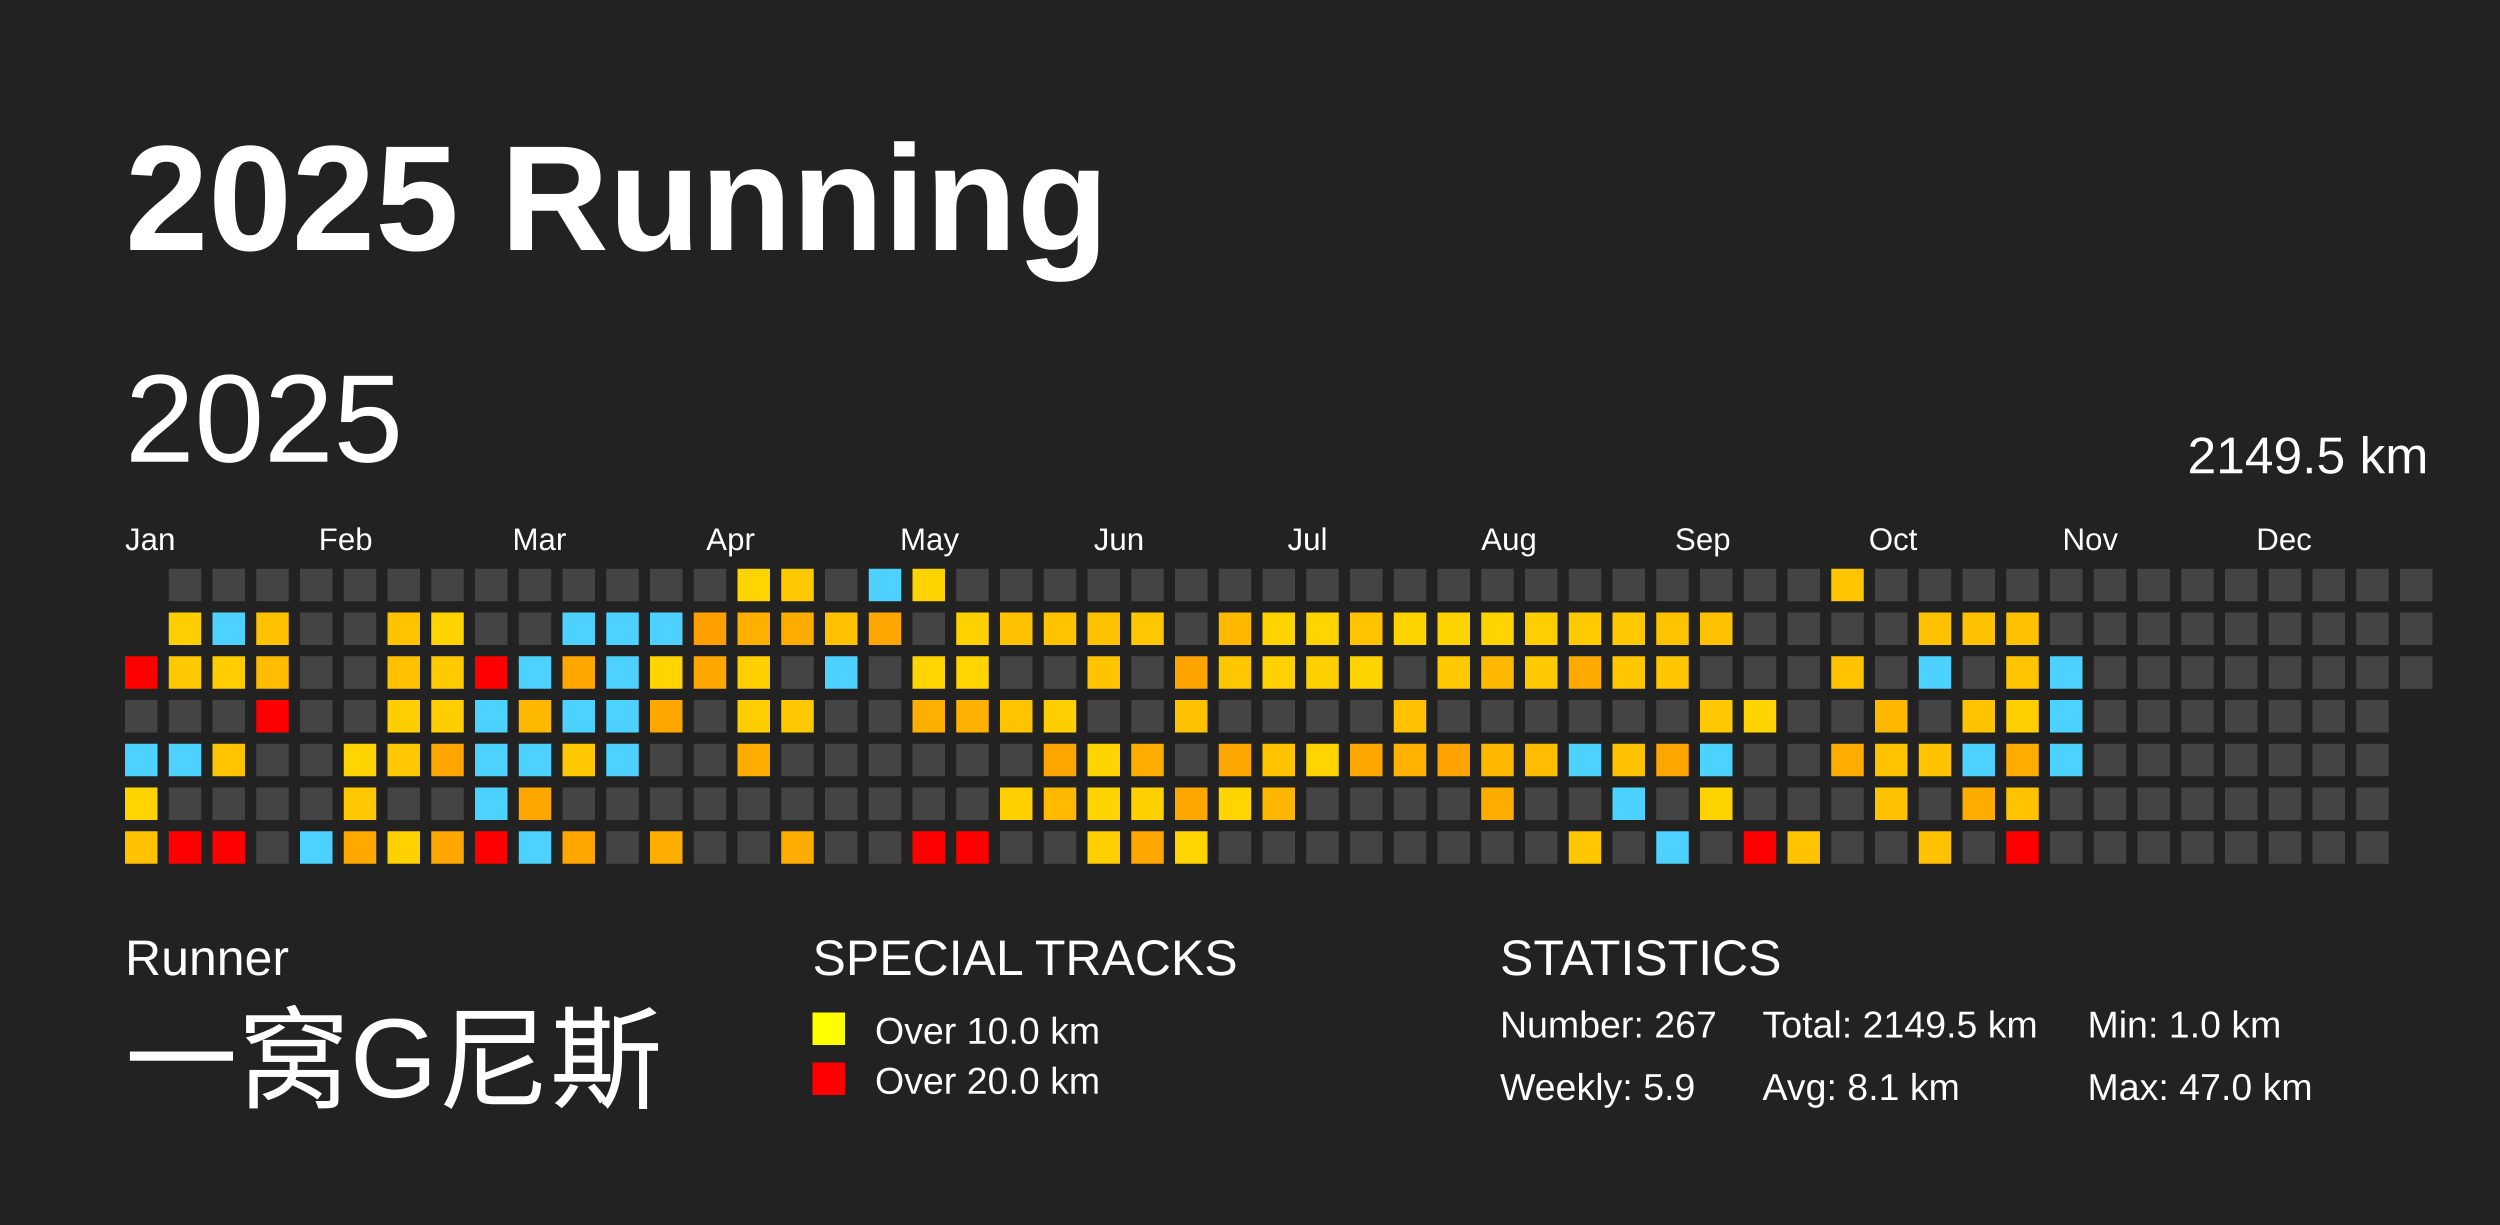
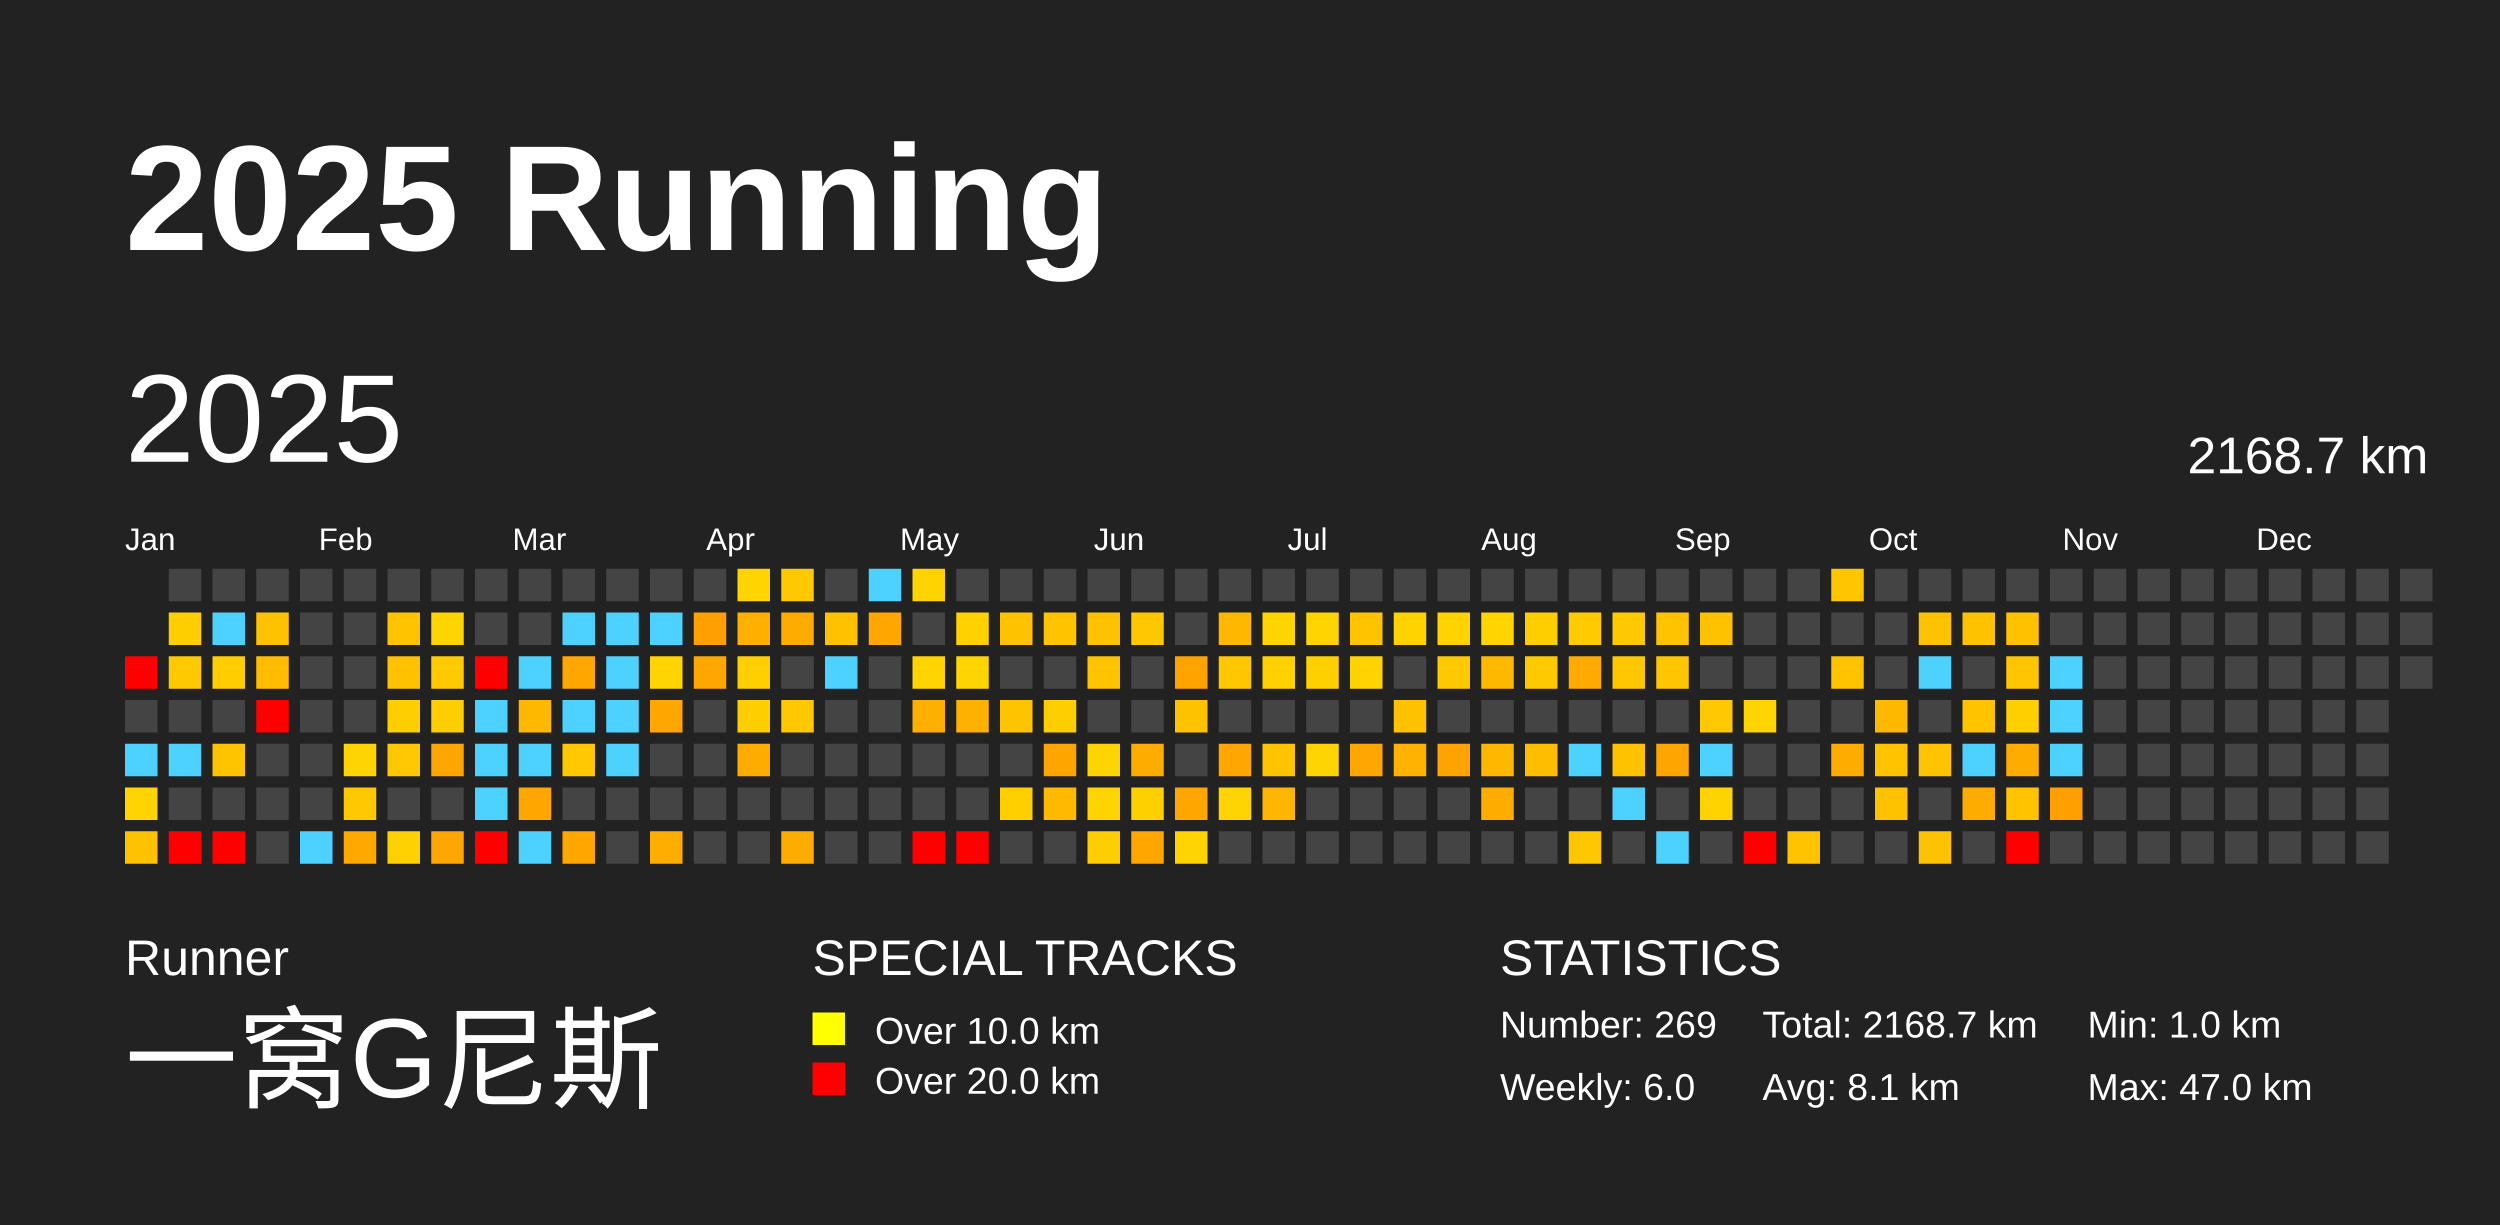
<svg xmlns="http://www.w3.org/2000/svg" baseProfile="full" height="98mm" version="1.1" viewBox="0,0,200,98" width="200mm">
  <defs />
  <rect fill="#222222" height="98" width="200" x="0" y="0" />
  <text fill="#FFFFFF" style="font-size:12px; font-family:Arial; font-weight:bold;" x="10" y="20">2025 Running</text>
  <text fill="#FFFFFF" style="font-size:4px; font-family:Arial" x="10" y="78">Runner</text>
  <text fill="#FFFFFF" style="font-size:9px; font-family:Arial" x="10" y="88">一窝G尼斯</text>
  <text fill="#FFFFFF" style="font-size:4px; font-family:Arial" x="65" y="78">SPECIAL TRACKS</text>
  <rect fill="yellow" height="2.6" width="2.6" x="65" y="81" />
  <text fill="#FFFFFF" style="font-size:3px; font-family:Arial" x="70" y="83.5">Over 10.0 km</text>
  <rect fill="red" height="2.6" width="2.6" x="65" y="85" />
  <text fill="#FFFFFF" style="font-size:3px; font-family:Arial" x="70" y="87.5">Over 20.0 km</text>
  <text fill="#FFFFFF" style="font-size:4px; font-family:Arial" x="120" y="78">STATISTICS</text>
-   <text fill="#FFFFFF" style="font-size:3px; font-family:Arial" x="120" y="83">Number: 267</text>
-   <text fill="#FFFFFF" style="font-size:3px; font-family:Arial" x="120" y="88">Weekly: 5.9</text>
-   <text fill="#FFFFFF" style="font-size:3px; font-family:Arial" x="141" y="83">Total: 2149.5 km</text>
+   <text fill="#FFFFFF" style="font-size:3px; font-family:Arial" x="120" y="83">Number: 269</text>
+   <text fill="#FFFFFF" style="font-size:3px; font-family:Arial" x="120" y="88">Weekly: 6.0</text>
+   <text fill="#FFFFFF" style="font-size:3px; font-family:Arial" x="141" y="83">Total: 2168.7 km</text>
  <text fill="#FFFFFF" style="font-size:3px; font-family:Arial" x="141" y="88">Avg: 8.1 km</text>
  <text fill="#FFFFFF" style="font-size:3px; font-family:Arial" x="167" y="83">Min: 1.0 km</text>
  <text fill="#FFFFFF" style="font-size:3px; font-family:Arial" x="167" y="88">Max: 47.0 km</text>
  <text dominant-baseline="hanging" fill="#FFFFFF" style="font-size:10.0px; font-family:Arial;" x="10" y="30">2025</text>
-   <text dominant-baseline="hanging" fill="#FFFFFF" style="font-size:4.125px; font-family:Arial;" x="175" y="35">2149.5 km</text>
+   <text dominant-baseline="hanging" fill="#FFFFFF" style="font-size:4.125px; font-family:Arial;" x="175" y="35">2168.7 km</text>
  <text fill="#FFFFFF" style="font-size:2.5px; font-family:Arial" x="10.0" y="44">Jan</text>
  <text fill="#FFFFFF" style="font-size:2.5px; font-family:Arial" x="25.5" y="44">Feb</text>
  <text fill="#FFFFFF" style="font-size:2.5px; font-family:Arial" x="41.0" y="44">Mar</text>
  <text fill="#FFFFFF" style="font-size:2.5px; font-family:Arial" x="56.5" y="44">Apr</text>
  <text fill="#FFFFFF" style="font-size:2.5px; font-family:Arial" x="72.0" y="44">May</text>
  <text fill="#FFFFFF" style="font-size:2.5px; font-family:Arial" x="87.5" y="44">Jun</text>
  <text fill="#FFFFFF" style="font-size:2.5px; font-family:Arial" x="103.0" y="44">Jul</text>
  <text fill="#FFFFFF" style="font-size:2.5px; font-family:Arial" x="118.5" y="44">Aug</text>
  <text fill="#FFFFFF" style="font-size:2.5px; font-family:Arial" x="134.0" y="44">Sep</text>
  <text fill="#FFFFFF" style="font-size:2.5px; font-family:Arial" x="149.5" y="44">Oct</text>
  <text fill="#FFFFFF" style="font-size:2.5px; font-family:Arial" x="165.0" y="44">Nov</text>
  <text fill="#FFFFFF" style="font-size:2.5px; font-family:Arial" x="180.5" y="44">Dec</text>
  <rect fill="red" height="2.6" width="2.6" x="10.0" y="52.5" />
  <rect fill="#444444" height="2.6" width="2.6" x="10.0" y="56.0" />
  <rect fill="#4dd2ff" height="2.6" width="2.6" x="10.0" y="59.5" />
  <rect fill="#ffd400" height="2.6" width="2.6" x="10.0" y="63.0" />
  <rect fill="#ffc200" height="2.6" width="2.6" x="10.0" y="66.5" />
  <rect fill="#444444" height="2.6" width="2.6" x="13.5" y="45.5" />
  <rect fill="#ffce00" height="2.6" width="2.6" x="13.5" y="49.0" />
  <rect fill="#ffc900" height="2.6" width="2.6" x="13.5" y="52.5" />
  <rect fill="#444444" height="2.6" width="2.6" x="13.5" y="56.0" />
  <rect fill="#4dd2ff" height="2.6" width="2.6" x="13.5" y="59.5" />
  <rect fill="#444444" height="2.6" width="2.6" x="13.5" y="63.0" />
  <rect fill="red" height="2.6" width="2.6" x="13.5" y="66.5" />
  <rect fill="#444444" height="2.6" width="2.6" x="17.0" y="45.5" />
  <rect fill="#4dd2ff" height="2.6" width="2.6" x="17.0" y="49.0" />
  <rect fill="#ffcd00" height="2.6" width="2.6" x="17.0" y="52.5" />
  <rect fill="#444444" height="2.6" width="2.6" x="17.0" y="56.0" />
  <rect fill="#ffc400" height="2.6" width="2.6" x="17.0" y="59.5" />
  <rect fill="#444444" height="2.6" width="2.6" x="17.0" y="63.0" />
  <rect fill="red" height="2.6" width="2.6" x="17.0" y="66.5" />
  <rect fill="#444444" height="2.6" width="2.6" x="20.5" y="45.5" />
  <rect fill="#ffc200" height="2.6" width="2.6" x="20.5" y="49.0" />
  <rect fill="#ffbc00" height="2.6" width="2.6" x="20.5" y="52.5" />
  <rect fill="red" height="2.6" width="2.6" x="20.5" y="56.0" />
  <rect fill="#444444" height="2.6" width="2.6" x="20.5" y="59.5" />
  <rect fill="#444444" height="2.6" width="2.6" x="20.5" y="63.0" />
  <rect fill="#444444" height="2.6" width="2.6" x="20.5" y="66.5" />
  <rect fill="#444444" height="2.6" width="2.6" x="24.0" y="45.5" />
  <rect fill="#444444" height="2.6" width="2.6" x="24.0" y="49.0" />
  <rect fill="#444444" height="2.6" width="2.6" x="24.0" y="52.5" />
  <rect fill="#444444" height="2.6" width="2.6" x="24.0" y="56.0" />
  <rect fill="#444444" height="2.6" width="2.6" x="24.0" y="59.5" />
  <rect fill="#444444" height="2.6" width="2.6" x="24.0" y="63.0" />
  <rect fill="#4dd2ff" height="2.6" width="2.6" x="24.0" y="66.5" />
  <rect fill="#444444" height="2.6" width="2.6" x="27.5" y="45.5" />
  <rect fill="#444444" height="2.6" width="2.6" x="27.5" y="49.0" />
  <rect fill="#444444" height="2.6" width="2.6" x="27.5" y="52.5" />
  <rect fill="#444444" height="2.6" width="2.6" x="27.5" y="56.0" />
  <rect fill="#ffd400" height="2.6" width="2.6" x="27.5" y="59.5" />
  <rect fill="#ffc800" height="2.6" width="2.6" x="27.5" y="63.0" />
  <rect fill="#ffa800" height="2.6" width="2.6" x="27.5" y="66.5" />
  <rect fill="#444444" height="2.6" width="2.6" x="31.0" y="45.5" />
  <rect fill="#ffc300" height="2.6" width="2.6" x="31.0" y="49.0" />
  <rect fill="#ffc100" height="2.6" width="2.6" x="31.0" y="52.5" />
  <rect fill="#ffce00" height="2.6" width="2.6" x="31.0" y="56.0" />
  <rect fill="#ffc800" height="2.6" width="2.6" x="31.0" y="59.5" />
  <rect fill="#444444" height="2.6" width="2.6" x="31.0" y="63.0" />
  <rect fill="#ffd100" height="2.6" width="2.6" x="31.0" y="66.5" />
  <rect fill="#444444" height="2.6" width="2.6" x="34.5" y="45.5" />
  <rect fill="#ffd400" height="2.6" width="2.6" x="34.5" y="49.0" />
  <rect fill="#ffca00" height="2.6" width="2.6" x="34.5" y="52.5" />
  <rect fill="#ffce00" height="2.6" width="2.6" x="34.5" y="56.0" />
  <rect fill="#ffa500" height="2.6" width="2.6" x="34.5" y="59.5" />
  <rect fill="#444444" height="2.6" width="2.6" x="34.5" y="63.0" />
  <rect fill="#ffa600" height="2.6" width="2.6" x="34.5" y="66.5" />
  <rect fill="#444444" height="2.6" width="2.6" x="38.0" y="45.5" />
  <rect fill="#444444" height="2.6" width="2.6" x="38.0" y="49.0" />
  <rect fill="red" height="2.6" width="2.6" x="38.0" y="52.5" />
  <rect fill="#4dd2ff" height="2.6" width="2.6" x="38.0" y="56.0" />
  <rect fill="#4dd2ff" height="2.6" width="2.6" x="38.0" y="59.5" />
  <rect fill="#4dd2ff" height="2.6" width="2.6" x="38.0" y="63.0" />
  <rect fill="red" height="2.6" width="2.6" x="38.0" y="66.5" />
  <rect fill="#444444" height="2.6" width="2.6" x="41.5" y="45.5" />
  <rect fill="#444444" height="2.6" width="2.6" x="41.5" y="49.0" />
  <rect fill="#4dd2ff" height="2.6" width="2.6" x="41.5" y="52.5" />
  <rect fill="#ffb800" height="2.6" width="2.6" x="41.5" y="56.0" />
  <rect fill="#4dd2ff" height="2.6" width="2.6" x="41.5" y="59.5" />
  <rect fill="#ffa600" height="2.6" width="2.6" x="41.5" y="63.0" />
  <rect fill="#4dd2ff" height="2.6" width="2.6" x="41.5" y="66.5" />
  <rect fill="#444444" height="2.6" width="2.6" x="45.0" y="45.5" />
  <rect fill="#4dd2ff" height="2.6" width="2.6" x="45.0" y="49.0" />
  <rect fill="#ffa700" height="2.6" width="2.6" x="45.0" y="52.5" />
  <rect fill="#4dd2ff" height="2.6" width="2.6" x="45.0" y="56.0" />
  <rect fill="#ffc800" height="2.6" width="2.6" x="45.0" y="59.5" />
  <rect fill="#444444" height="2.6" width="2.6" x="45.0" y="63.0" />
  <rect fill="#ffa600" height="2.6" width="2.6" x="45.0" y="66.5" />
  <rect fill="#444444" height="2.6" width="2.6" x="48.5" y="45.5" />
  <rect fill="#4dd2ff" height="2.6" width="2.6" x="48.5" y="49.0" />
  <rect fill="#4dd2ff" height="2.6" width="2.6" x="48.5" y="52.5" />
  <rect fill="#4dd2ff" height="2.6" width="2.6" x="48.5" y="56.0" />
  <rect fill="#4dd2ff" height="2.6" width="2.6" x="48.5" y="59.5" />
  <rect fill="#444444" height="2.6" width="2.6" x="48.5" y="63.0" />
  <rect fill="#444444" height="2.6" width="2.6" x="48.5" y="66.5" />
  <rect fill="#444444" height="2.6" width="2.6" x="52.0" y="45.5" />
  <rect fill="#4dd2ff" height="2.6" width="2.6" x="52.0" y="49.0" />
  <rect fill="#ffd400" height="2.6" width="2.6" x="52.0" y="52.5" />
  <rect fill="#ffa600" height="2.6" width="2.6" x="52.0" y="56.0" />
  <rect fill="#444444" height="2.6" width="2.6" x="52.0" y="59.5" />
  <rect fill="#444444" height="2.6" width="2.6" x="52.0" y="63.0" />
  <rect fill="#ffae00" height="2.6" width="2.6" x="52.0" y="66.5" />
  <rect fill="#444444" height="2.6" width="2.6" x="55.5" y="45.5" />
  <rect fill="#ffa000" height="2.6" width="2.6" x="55.5" y="49.0" />
  <rect fill="#ffa600" height="2.6" width="2.6" x="55.5" y="52.5" />
  <rect fill="#444444" height="2.6" width="2.6" x="55.5" y="56.0" />
  <rect fill="#444444" height="2.6" width="2.6" x="55.5" y="59.5" />
  <rect fill="#444444" height="2.6" width="2.6" x="55.5" y="63.0" />
  <rect fill="#444444" height="2.6" width="2.6" x="55.5" y="66.5" />
  <rect fill="#ffd400" height="2.6" width="2.6" x="59.0" y="45.5" />
  <rect fill="#ffaf00" height="2.6" width="2.6" x="59.0" y="49.0" />
  <rect fill="#ffcf00" height="2.6" width="2.6" x="59.0" y="52.5" />
  <rect fill="#ffce00" height="2.6" width="2.6" x="59.0" y="56.0" />
  <rect fill="#ffac00" height="2.6" width="2.6" x="59.0" y="59.5" />
  <rect fill="#444444" height="2.6" width="2.6" x="59.0" y="63.0" />
  <rect fill="#444444" height="2.6" width="2.6" x="59.0" y="66.5" />
  <rect fill="#ffc900" height="2.6" width="2.6" x="62.5" y="45.5" />
  <rect fill="#ffac00" height="2.6" width="2.6" x="62.5" y="49.0" />
  <rect fill="#444444" height="2.6" width="2.6" x="62.5" y="52.5" />
  <rect fill="#ffc800" height="2.6" width="2.6" x="62.5" y="56.0" />
  <rect fill="#444444" height="2.6" width="2.6" x="62.5" y="59.5" />
  <rect fill="#444444" height="2.6" width="2.6" x="62.5" y="63.0" />
  <rect fill="#ffac00" height="2.6" width="2.6" x="62.5" y="66.5" />
  <rect fill="#444444" height="2.6" width="2.6" x="66.0" y="45.5" />
  <rect fill="#ffc100" height="2.6" width="2.6" x="66.0" y="49.0" />
  <rect fill="#4dd2ff" height="2.6" width="2.6" x="66.0" y="52.5" />
  <rect fill="#444444" height="2.6" width="2.6" x="66.0" y="56.0" />
  <rect fill="#444444" height="2.6" width="2.6" x="66.0" y="59.5" />
  <rect fill="#444444" height="2.6" width="2.6" x="66.0" y="63.0" />
  <rect fill="#444444" height="2.6" width="2.6" x="66.0" y="66.5" />
  <rect fill="#4dd2ff" height="2.6" width="2.6" x="69.5" y="45.5" />
  <rect fill="#ffa600" height="2.6" width="2.6" x="69.5" y="49.0" />
  <rect fill="#444444" height="2.6" width="2.6" x="69.5" y="52.5" />
  <rect fill="#444444" height="2.6" width="2.6" x="69.5" y="56.0" />
  <rect fill="#444444" height="2.6" width="2.6" x="69.5" y="59.5" />
  <rect fill="#444444" height="2.6" width="2.6" x="69.5" y="63.0" />
  <rect fill="#444444" height="2.6" width="2.6" x="69.5" y="66.5" />
  <rect fill="#ffd300" height="2.6" width="2.6" x="73.0" y="45.5" />
  <rect fill="#444444" height="2.6" width="2.6" x="73.0" y="49.0" />
  <rect fill="#ffd400" height="2.6" width="2.6" x="73.0" y="52.5" />
  <rect fill="#ffaf00" height="2.6" width="2.6" x="73.0" y="56.0" />
  <rect fill="#444444" height="2.6" width="2.6" x="73.0" y="59.5" />
  <rect fill="#444444" height="2.6" width="2.6" x="73.0" y="63.0" />
  <rect fill="red" height="2.6" width="2.6" x="73.0" y="66.5" />
  <rect fill="#444444" height="2.6" width="2.6" x="76.5" y="45.5" />
  <rect fill="#ffd100" height="2.6" width="2.6" x="76.5" y="49.0" />
  <rect fill="#ffd400" height="2.6" width="2.6" x="76.5" y="52.5" />
  <rect fill="#ffb100" height="2.6" width="2.6" x="76.5" y="56.0" />
  <rect fill="#444444" height="2.6" width="2.6" x="76.5" y="59.5" />
  <rect fill="#444444" height="2.6" width="2.6" x="76.5" y="63.0" />
  <rect fill="red" height="2.6" width="2.6" x="76.5" y="66.5" />
  <rect fill="#444444" height="2.6" width="2.6" x="80.0" y="45.5" />
  <rect fill="#ffc200" height="2.6" width="2.6" x="80.0" y="49.0" />
  <rect fill="#444444" height="2.6" width="2.6" x="80.0" y="52.5" />
  <rect fill="#ffc400" height="2.6" width="2.6" x="80.0" y="56.0" />
  <rect fill="#444444" height="2.6" width="2.6" x="80.0" y="59.5" />
  <rect fill="#ffcf00" height="2.6" width="2.6" x="80.0" y="63.0" />
  <rect fill="#444444" height="2.6" width="2.6" x="80.0" y="66.5" />
  <rect fill="#444444" height="2.6" width="2.6" x="83.5" y="45.5" />
  <rect fill="#ffc300" height="2.6" width="2.6" x="83.5" y="49.0" />
  <rect fill="#444444" height="2.6" width="2.6" x="83.5" y="52.5" />
  <rect fill="#ffce00" height="2.6" width="2.6" x="83.5" y="56.0" />
  <rect fill="#ffa500" height="2.6" width="2.6" x="83.5" y="59.5" />
  <rect fill="#ffba00" height="2.6" width="2.6" x="83.5" y="63.0" />
  <rect fill="#444444" height="2.6" width="2.6" x="83.5" y="66.5" />
  <rect fill="#444444" height="2.6" width="2.6" x="87.0" y="45.5" />
  <rect fill="#ffc200" height="2.6" width="2.6" x="87.0" y="49.0" />
  <rect fill="#ffc300" height="2.6" width="2.6" x="87.0" y="52.5" />
  <rect fill="#444444" height="2.6" width="2.6" x="87.0" y="56.0" />
  <rect fill="#ffd400" height="2.6" width="2.6" x="87.0" y="59.5" />
  <rect fill="#ffd400" height="2.6" width="2.6" x="87.0" y="63.0" />
  <rect fill="#ffce00" height="2.6" width="2.6" x="87.0" y="66.5" />
  <rect fill="#444444" height="2.6" width="2.6" x="90.5" y="45.5" />
  <rect fill="#ffc700" height="2.6" width="2.6" x="90.5" y="49.0" />
  <rect fill="#444444" height="2.6" width="2.6" x="90.5" y="52.5" />
  <rect fill="#444444" height="2.6" width="2.6" x="90.5" y="56.0" />
  <rect fill="#ffac00" height="2.6" width="2.6" x="90.5" y="59.5" />
  <rect fill="#ffd000" height="2.6" width="2.6" x="90.5" y="63.0" />
  <rect fill="#ffa600" height="2.6" width="2.6" x="90.5" y="66.5" />
  <rect fill="#444444" height="2.6" width="2.6" x="94.0" y="45.5" />
  <rect fill="#444444" height="2.6" width="2.6" x="94.0" y="49.0" />
  <rect fill="#ffa300" height="2.6" width="2.6" x="94.0" y="52.5" />
  <rect fill="#ffc200" height="2.6" width="2.6" x="94.0" y="56.0" />
  <rect fill="#444444" height="2.6" width="2.6" x="94.0" y="59.5" />
  <rect fill="#ffa600" height="2.6" width="2.6" x="94.0" y="63.0" />
  <rect fill="#ffd400" height="2.6" width="2.6" x="94.0" y="66.5" />
  <rect fill="#444444" height="2.6" width="2.6" x="97.5" y="45.5" />
  <rect fill="#ffb700" height="2.6" width="2.6" x="97.5" y="49.0" />
  <rect fill="#ffc700" height="2.6" width="2.6" x="97.5" y="52.5" />
  <rect fill="#444444" height="2.6" width="2.6" x="97.5" y="56.0" />
  <rect fill="#ffa600" height="2.6" width="2.6" x="97.5" y="59.5" />
  <rect fill="#ffd400" height="2.6" width="2.6" x="97.5" y="63.0" />
  <rect fill="#444444" height="2.6" width="2.6" x="97.5" y="66.5" />
  <rect fill="#444444" height="2.6" width="2.6" x="101.0" y="45.5" />
  <rect fill="#ffd400" height="2.6" width="2.6" x="101.0" y="49.0" />
  <rect fill="#ffd100" height="2.6" width="2.6" x="101.0" y="52.5" />
  <rect fill="#444444" height="2.6" width="2.6" x="101.0" y="56.0" />
  <rect fill="#ffc300" height="2.6" width="2.6" x="101.0" y="59.5" />
  <rect fill="#ffb600" height="2.6" width="2.6" x="101.0" y="63.0" />
  <rect fill="#444444" height="2.6" width="2.6" x="101.0" y="66.5" />
  <rect fill="#444444" height="2.6" width="2.6" x="104.5" y="45.5" />
  <rect fill="#ffd400" height="2.6" width="2.6" x="104.5" y="49.0" />
  <rect fill="#ffd000" height="2.6" width="2.6" x="104.5" y="52.5" />
  <rect fill="#444444" height="2.6" width="2.6" x="104.5" y="56.0" />
  <rect fill="#ffd400" height="2.6" width="2.6" x="104.5" y="59.5" />
  <rect fill="#444444" height="2.6" width="2.6" x="104.5" y="63.0" />
  <rect fill="#444444" height="2.6" width="2.6" x="104.5" y="66.5" />
  <rect fill="#444444" height="2.6" width="2.6" x="108.0" y="45.5" />
  <rect fill="#ffc300" height="2.6" width="2.6" x="108.0" y="49.0" />
  <rect fill="#ffd300" height="2.6" width="2.6" x="108.0" y="52.5" />
  <rect fill="#444444" height="2.6" width="2.6" x="108.0" y="56.0" />
  <rect fill="#ffa600" height="2.6" width="2.6" x="108.0" y="59.5" />
  <rect fill="#444444" height="2.6" width="2.6" x="108.0" y="63.0" />
  <rect fill="#444444" height="2.6" width="2.6" x="108.0" y="66.5" />
  <rect fill="#444444" height="2.6" width="2.6" x="111.5" y="45.5" />
  <rect fill="#ffd300" height="2.6" width="2.6" x="111.5" y="49.0" />
  <rect fill="#444444" height="2.6" width="2.6" x="111.5" y="52.5" />
  <rect fill="#ffc100" height="2.6" width="2.6" x="111.5" y="56.0" />
  <rect fill="#ffb200" height="2.6" width="2.6" x="111.5" y="59.5" />
  <rect fill="#444444" height="2.6" width="2.6" x="111.5" y="63.0" />
  <rect fill="#444444" height="2.6" width="2.6" x="111.5" y="66.5" />
  <rect fill="#444444" height="2.6" width="2.6" x="115.0" y="45.5" />
  <rect fill="#ffd300" height="2.6" width="2.6" x="115.0" y="49.0" />
  <rect fill="#ffc900" height="2.6" width="2.6" x="115.0" y="52.5" />
  <rect fill="#444444" height="2.6" width="2.6" x="115.0" y="56.0" />
  <rect fill="#ffa300" height="2.6" width="2.6" x="115.0" y="59.5" />
  <rect fill="#444444" height="2.6" width="2.6" x="115.0" y="63.0" />
  <rect fill="#444444" height="2.6" width="2.6" x="115.0" y="66.5" />
  <rect fill="#444444" height="2.6" width="2.6" x="118.5" y="45.5" />
  <rect fill="#ffd400" height="2.6" width="2.6" x="118.5" y="49.0" />
  <rect fill="#ffb800" height="2.6" width="2.6" x="118.5" y="52.5" />
  <rect fill="#444444" height="2.6" width="2.6" x="118.5" y="56.0" />
  <rect fill="#ffb700" height="2.6" width="2.6" x="118.5" y="59.5" />
  <rect fill="#ffac00" height="2.6" width="2.6" x="118.5" y="63.0" />
  <rect fill="#444444" height="2.6" width="2.6" x="118.5" y="66.5" />
  <rect fill="#444444" height="2.6" width="2.6" x="122.0" y="45.5" />
  <rect fill="#ffce00" height="2.6" width="2.6" x="122.0" y="49.0" />
  <rect fill="#ffc900" height="2.6" width="2.6" x="122.0" y="52.5" />
  <rect fill="#444444" height="2.6" width="2.6" x="122.0" y="56.0" />
  <rect fill="#ffbd00" height="2.6" width="2.6" x="122.0" y="59.5" />
  <rect fill="#444444" height="2.6" width="2.6" x="122.0" y="63.0" />
  <rect fill="#444444" height="2.6" width="2.6" x="122.0" y="66.5" />
  <rect fill="#444444" height="2.6" width="2.6" x="125.5" y="45.5" />
  <rect fill="#ffcb00" height="2.6" width="2.6" x="125.5" y="49.0" />
  <rect fill="#ffaa00" height="2.6" width="2.6" x="125.5" y="52.5" />
  <rect fill="#444444" height="2.6" width="2.6" x="125.5" y="56.0" />
  <rect fill="#4dd2ff" height="2.6" width="2.6" x="125.5" y="59.5" />
  <rect fill="#444444" height="2.6" width="2.6" x="125.5" y="63.0" />
  <rect fill="#ffc700" height="2.6" width="2.6" x="125.5" y="66.5" />
  <rect fill="#444444" height="2.6" width="2.6" x="129.0" y="45.5" />
  <rect fill="#ffc900" height="2.6" width="2.6" x="129.0" y="49.0" />
  <rect fill="#ffc700" height="2.6" width="2.6" x="129.0" y="52.5" />
  <rect fill="#444444" height="2.6" width="2.6" x="129.0" y="56.0" />
  <rect fill="#ffc200" height="2.6" width="2.6" x="129.0" y="59.5" />
  <rect fill="#4dd2ff" height="2.6" width="2.6" x="129.0" y="63.0" />
  <rect fill="#444444" height="2.6" width="2.6" x="129.0" y="66.5" />
  <rect fill="#444444" height="2.6" width="2.6" x="132.5" y="45.5" />
  <rect fill="#ffc300" height="2.6" width="2.6" x="132.5" y="49.0" />
  <rect fill="#ffc600" height="2.6" width="2.6" x="132.5" y="52.5" />
  <rect fill="#444444" height="2.6" width="2.6" x="132.5" y="56.0" />
  <rect fill="#ffa500" height="2.6" width="2.6" x="132.5" y="59.5" />
  <rect fill="#444444" height="2.6" width="2.6" x="132.5" y="63.0" />
  <rect fill="#4dd2ff" height="2.6" width="2.6" x="132.5" y="66.5" />
  <rect fill="#444444" height="2.6" width="2.6" x="136.0" y="45.5" />
  <rect fill="#ffc200" height="2.6" width="2.6" x="136.0" y="49.0" />
  <rect fill="#444444" height="2.6" width="2.6" x="136.0" y="52.5" />
  <rect fill="#ffc800" height="2.6" width="2.6" x="136.0" y="56.0" />
  <rect fill="#4dd2ff" height="2.6" width="2.6" x="136.0" y="59.5" />
  <rect fill="#ffd300" height="2.6" width="2.6" x="136.0" y="63.0" />
  <rect fill="#444444" height="2.6" width="2.6" x="136.0" y="66.5" />
  <rect fill="#444444" height="2.6" width="2.6" x="139.5" y="45.5" />
  <rect fill="#444444" height="2.6" width="2.6" x="139.5" y="49.0" />
  <rect fill="#444444" height="2.6" width="2.6" x="139.5" y="52.5" />
  <rect fill="#ffd400" height="2.6" width="2.6" x="139.5" y="56.0" />
  <rect fill="#444444" height="2.6" width="2.6" x="139.5" y="59.5" />
  <rect fill="#444444" height="2.6" width="2.6" x="139.5" y="63.0" />
  <rect fill="red" height="2.6" width="2.6" x="139.5" y="66.5" />
  <rect fill="#444444" height="2.6" width="2.6" x="143.0" y="45.5" />
  <rect fill="#444444" height="2.6" width="2.6" x="143.0" y="49.0" />
  <rect fill="#444444" height="2.6" width="2.6" x="143.0" y="52.5" />
  <rect fill="#444444" height="2.6" width="2.6" x="143.0" y="56.0" />
  <rect fill="#444444" height="2.6" width="2.6" x="143.0" y="59.5" />
  <rect fill="#444444" height="2.6" width="2.6" x="143.0" y="63.0" />
  <rect fill="#ffc300" height="2.6" width="2.6" x="143.0" y="66.5" />
  <rect fill="#ffc600" height="2.6" width="2.6" x="146.5" y="45.5" />
  <rect fill="#444444" height="2.6" width="2.6" x="146.5" y="49.0" />
  <rect fill="#ffc300" height="2.6" width="2.6" x="146.5" y="52.5" />
  <rect fill="#444444" height="2.6" width="2.6" x="146.5" y="56.0" />
  <rect fill="#ffac00" height="2.6" width="2.6" x="146.5" y="59.5" />
  <rect fill="#444444" height="2.6" width="2.6" x="146.5" y="63.0" />
  <rect fill="#444444" height="2.6" width="2.6" x="146.5" y="66.5" />
  <rect fill="#444444" height="2.6" width="2.6" x="150.0" y="45.5" />
  <rect fill="#444444" height="2.6" width="2.6" x="150.0" y="49.0" />
  <rect fill="#444444" height="2.6" width="2.6" x="150.0" y="52.5" />
  <rect fill="#ffb800" height="2.6" width="2.6" x="150.0" y="56.0" />
  <rect fill="#ffc300" height="2.6" width="2.6" x="150.0" y="59.5" />
  <rect fill="#ffc200" height="2.6" width="2.6" x="150.0" y="63.0" />
  <rect fill="#444444" height="2.6" width="2.6" x="150.0" y="66.5" />
  <rect fill="#444444" height="2.6" width="2.6" x="153.5" y="45.5" />
  <rect fill="#ffc200" height="2.6" width="2.6" x="153.5" y="49.0" />
  <rect fill="#4dd2ff" height="2.6" width="2.6" x="153.5" y="52.5" />
  <rect fill="#444444" height="2.6" width="2.6" x="153.5" y="56.0" />
  <rect fill="#ffc300" height="2.6" width="2.6" x="153.5" y="59.5" />
  <rect fill="#444444" height="2.6" width="2.6" x="153.5" y="63.0" />
  <rect fill="#ffc200" height="2.6" width="2.6" x="153.5" y="66.5" />
  <rect fill="#444444" height="2.6" width="2.6" x="157.0" y="45.5" />
  <rect fill="#ffc200" height="2.6" width="2.6" x="157.0" y="49.0" />
  <rect fill="#444444" height="2.6" width="2.6" x="157.0" y="52.5" />
  <rect fill="#ffc300" height="2.6" width="2.6" x="157.0" y="56.0" />
  <rect fill="#4dd2ff" height="2.6" width="2.6" x="157.0" y="59.5" />
  <rect fill="#ffac00" height="2.6" width="2.6" x="157.0" y="63.0" />
  <rect fill="#444444" height="2.6" width="2.6" x="157.0" y="66.5" />
  <rect fill="#444444" height="2.6" width="2.6" x="160.5" y="45.5" />
  <rect fill="#ffc100" height="2.6" width="2.6" x="160.5" y="49.0" />
  <rect fill="#ffc500" height="2.6" width="2.6" x="160.5" y="52.5" />
  <rect fill="#ffcf00" height="2.6" width="2.6" x="160.5" y="56.0" />
  <rect fill="#ffac00" height="2.6" width="2.6" x="160.5" y="59.5" />
  <rect fill="#ffc300" height="2.6" width="2.6" x="160.5" y="63.0" />
  <rect fill="red" height="2.6" width="2.6" x="160.5" y="66.5" />
  <rect fill="#444444" height="2.6" width="2.6" x="164.0" y="45.5" />
  <rect fill="#444444" height="2.6" width="2.6" x="164.0" y="49.0" />
  <rect fill="#4dd2ff" height="2.6" width="2.6" x="164.0" y="52.5" />
  <rect fill="#4dd2ff" height="2.6" width="2.6" x="164.0" y="56.0" />
  <rect fill="#4dd2ff" height="2.6" width="2.6" x="164.0" y="59.5" />
-   <rect fill="#444444" height="2.6" width="2.6" x="164.0" y="63.0" />
+   <rect fill="#ffa000" height="2.6" width="2.6" x="164.0" y="63.0" />
  <rect fill="#444444" height="2.6" width="2.6" x="164.0" y="66.5" />
  <rect fill="#444444" height="2.6" width="2.6" x="167.5" y="45.5" />
  <rect fill="#444444" height="2.6" width="2.6" x="167.5" y="49.0" />
  <rect fill="#444444" height="2.6" width="2.6" x="167.5" y="52.5" />
  <rect fill="#444444" height="2.6" width="2.6" x="167.5" y="56.0" />
  <rect fill="#444444" height="2.6" width="2.6" x="167.5" y="59.5" />
  <rect fill="#444444" height="2.6" width="2.6" x="167.5" y="63.0" />
  <rect fill="#444444" height="2.6" width="2.6" x="167.5" y="66.5" />
  <rect fill="#444444" height="2.6" width="2.6" x="171.0" y="45.5" />
  <rect fill="#444444" height="2.6" width="2.6" x="171.0" y="49.0" />
  <rect fill="#444444" height="2.6" width="2.6" x="171.0" y="52.5" />
  <rect fill="#444444" height="2.6" width="2.6" x="171.0" y="56.0" />
  <rect fill="#444444" height="2.6" width="2.6" x="171.0" y="59.5" />
  <rect fill="#444444" height="2.6" width="2.6" x="171.0" y="63.0" />
  <rect fill="#444444" height="2.6" width="2.6" x="171.0" y="66.5" />
  <rect fill="#444444" height="2.6" width="2.6" x="174.5" y="45.5" />
  <rect fill="#444444" height="2.6" width="2.6" x="174.5" y="49.0" />
  <rect fill="#444444" height="2.6" width="2.6" x="174.5" y="52.5" />
  <rect fill="#444444" height="2.6" width="2.6" x="174.5" y="56.0" />
  <rect fill="#444444" height="2.6" width="2.6" x="174.5" y="59.5" />
  <rect fill="#444444" height="2.6" width="2.6" x="174.5" y="63.0" />
  <rect fill="#444444" height="2.6" width="2.6" x="174.5" y="66.5" />
  <rect fill="#444444" height="2.6" width="2.6" x="178.0" y="45.5" />
  <rect fill="#444444" height="2.6" width="2.6" x="178.0" y="49.0" />
  <rect fill="#444444" height="2.6" width="2.6" x="178.0" y="52.5" />
  <rect fill="#444444" height="2.6" width="2.6" x="178.0" y="56.0" />
  <rect fill="#444444" height="2.6" width="2.6" x="178.0" y="59.5" />
  <rect fill="#444444" height="2.6" width="2.6" x="178.0" y="63.0" />
  <rect fill="#444444" height="2.6" width="2.6" x="178.0" y="66.5" />
  <rect fill="#444444" height="2.6" width="2.6" x="181.5" y="45.5" />
  <rect fill="#444444" height="2.6" width="2.6" x="181.5" y="49.0" />
  <rect fill="#444444" height="2.6" width="2.6" x="181.5" y="52.5" />
  <rect fill="#444444" height="2.6" width="2.6" x="181.5" y="56.0" />
  <rect fill="#444444" height="2.6" width="2.6" x="181.5" y="59.5" />
  <rect fill="#444444" height="2.6" width="2.6" x="181.5" y="63.0" />
  <rect fill="#444444" height="2.6" width="2.6" x="181.5" y="66.5" />
  <rect fill="#444444" height="2.6" width="2.6" x="185.0" y="45.5" />
  <rect fill="#444444" height="2.6" width="2.6" x="185.0" y="49.0" />
  <rect fill="#444444" height="2.6" width="2.6" x="185.0" y="52.5" />
  <rect fill="#444444" height="2.6" width="2.6" x="185.0" y="56.0" />
  <rect fill="#444444" height="2.6" width="2.6" x="185.0" y="59.5" />
  <rect fill="#444444" height="2.6" width="2.6" x="185.0" y="63.0" />
  <rect fill="#444444" height="2.6" width="2.6" x="185.0" y="66.5" />
  <rect fill="#444444" height="2.6" width="2.6" x="188.5" y="45.5" />
  <rect fill="#444444" height="2.6" width="2.6" x="188.5" y="49.0" />
  <rect fill="#444444" height="2.6" width="2.6" x="188.5" y="52.5" />
  <rect fill="#444444" height="2.6" width="2.6" x="188.5" y="56.0" />
  <rect fill="#444444" height="2.6" width="2.6" x="188.5" y="59.5" />
  <rect fill="#444444" height="2.6" width="2.6" x="188.5" y="63.0" />
  <rect fill="#444444" height="2.6" width="2.6" x="188.5" y="66.5" />
  <rect fill="#444444" height="2.6" width="2.6" x="192.0" y="45.5" />
  <rect fill="#444444" height="2.6" width="2.6" x="192.0" y="49.0" />
  <rect fill="#444444" height="2.6" width="2.6" x="192.0" y="52.5" />
</svg>
